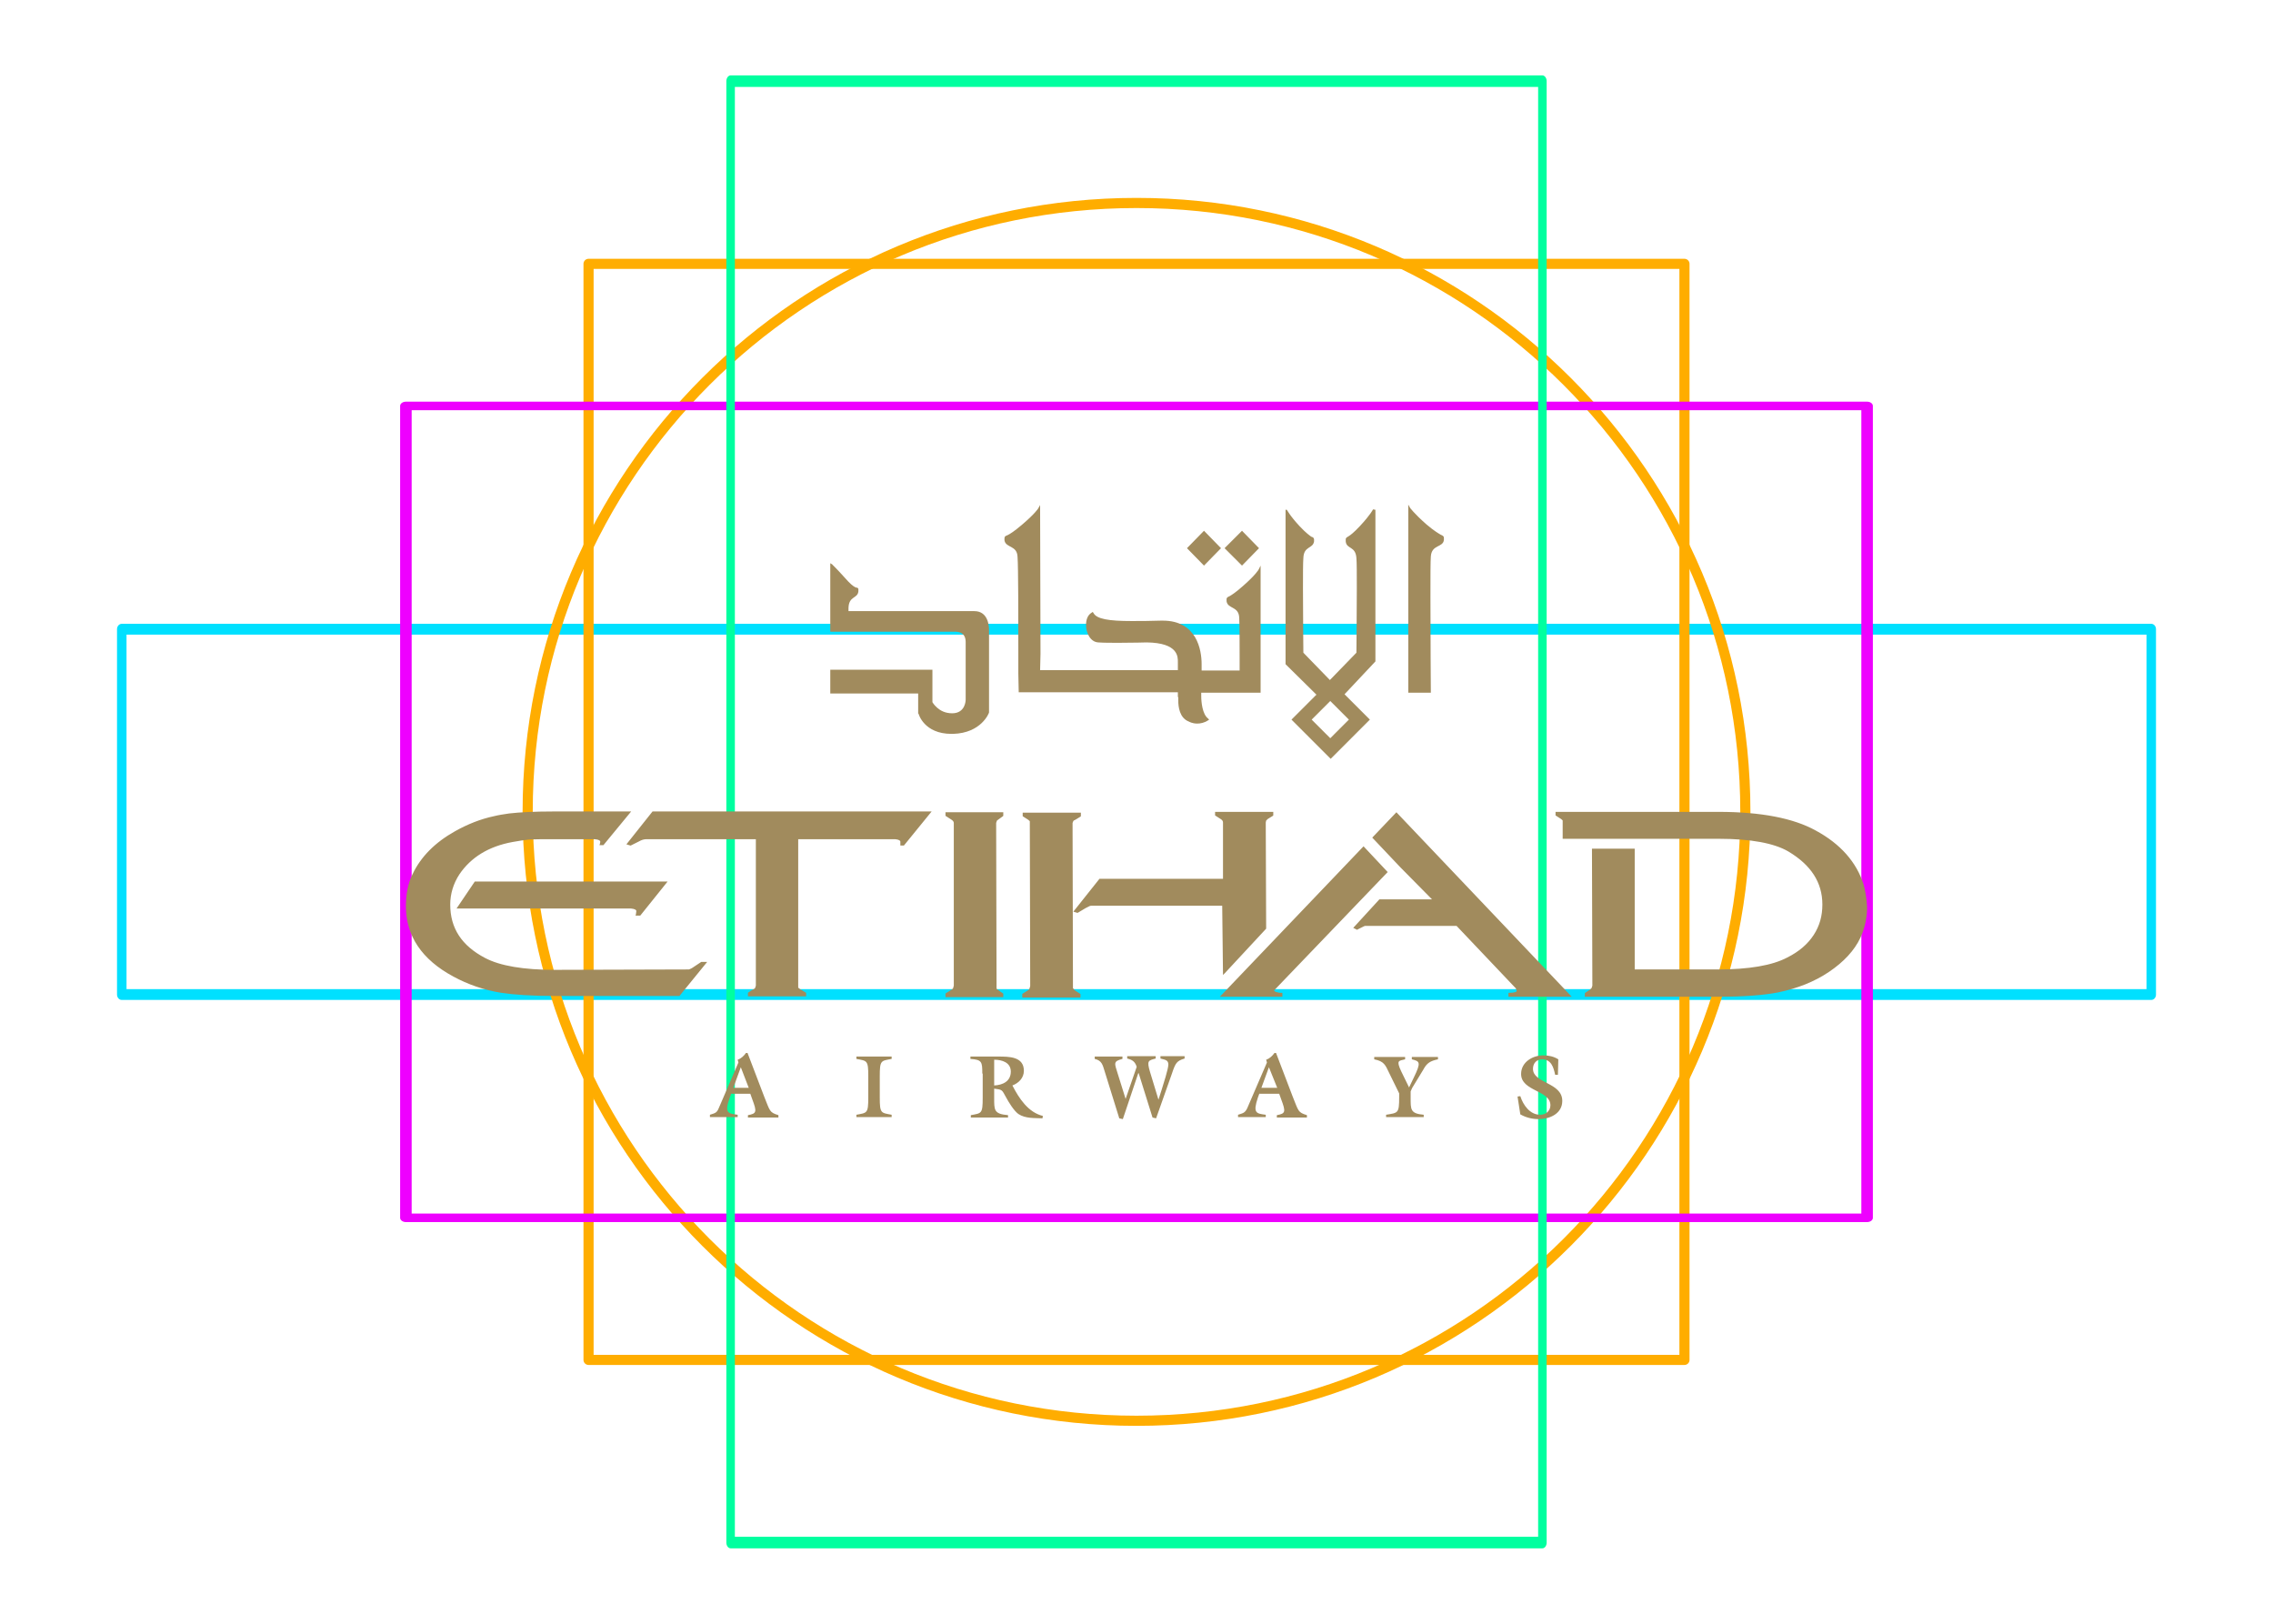
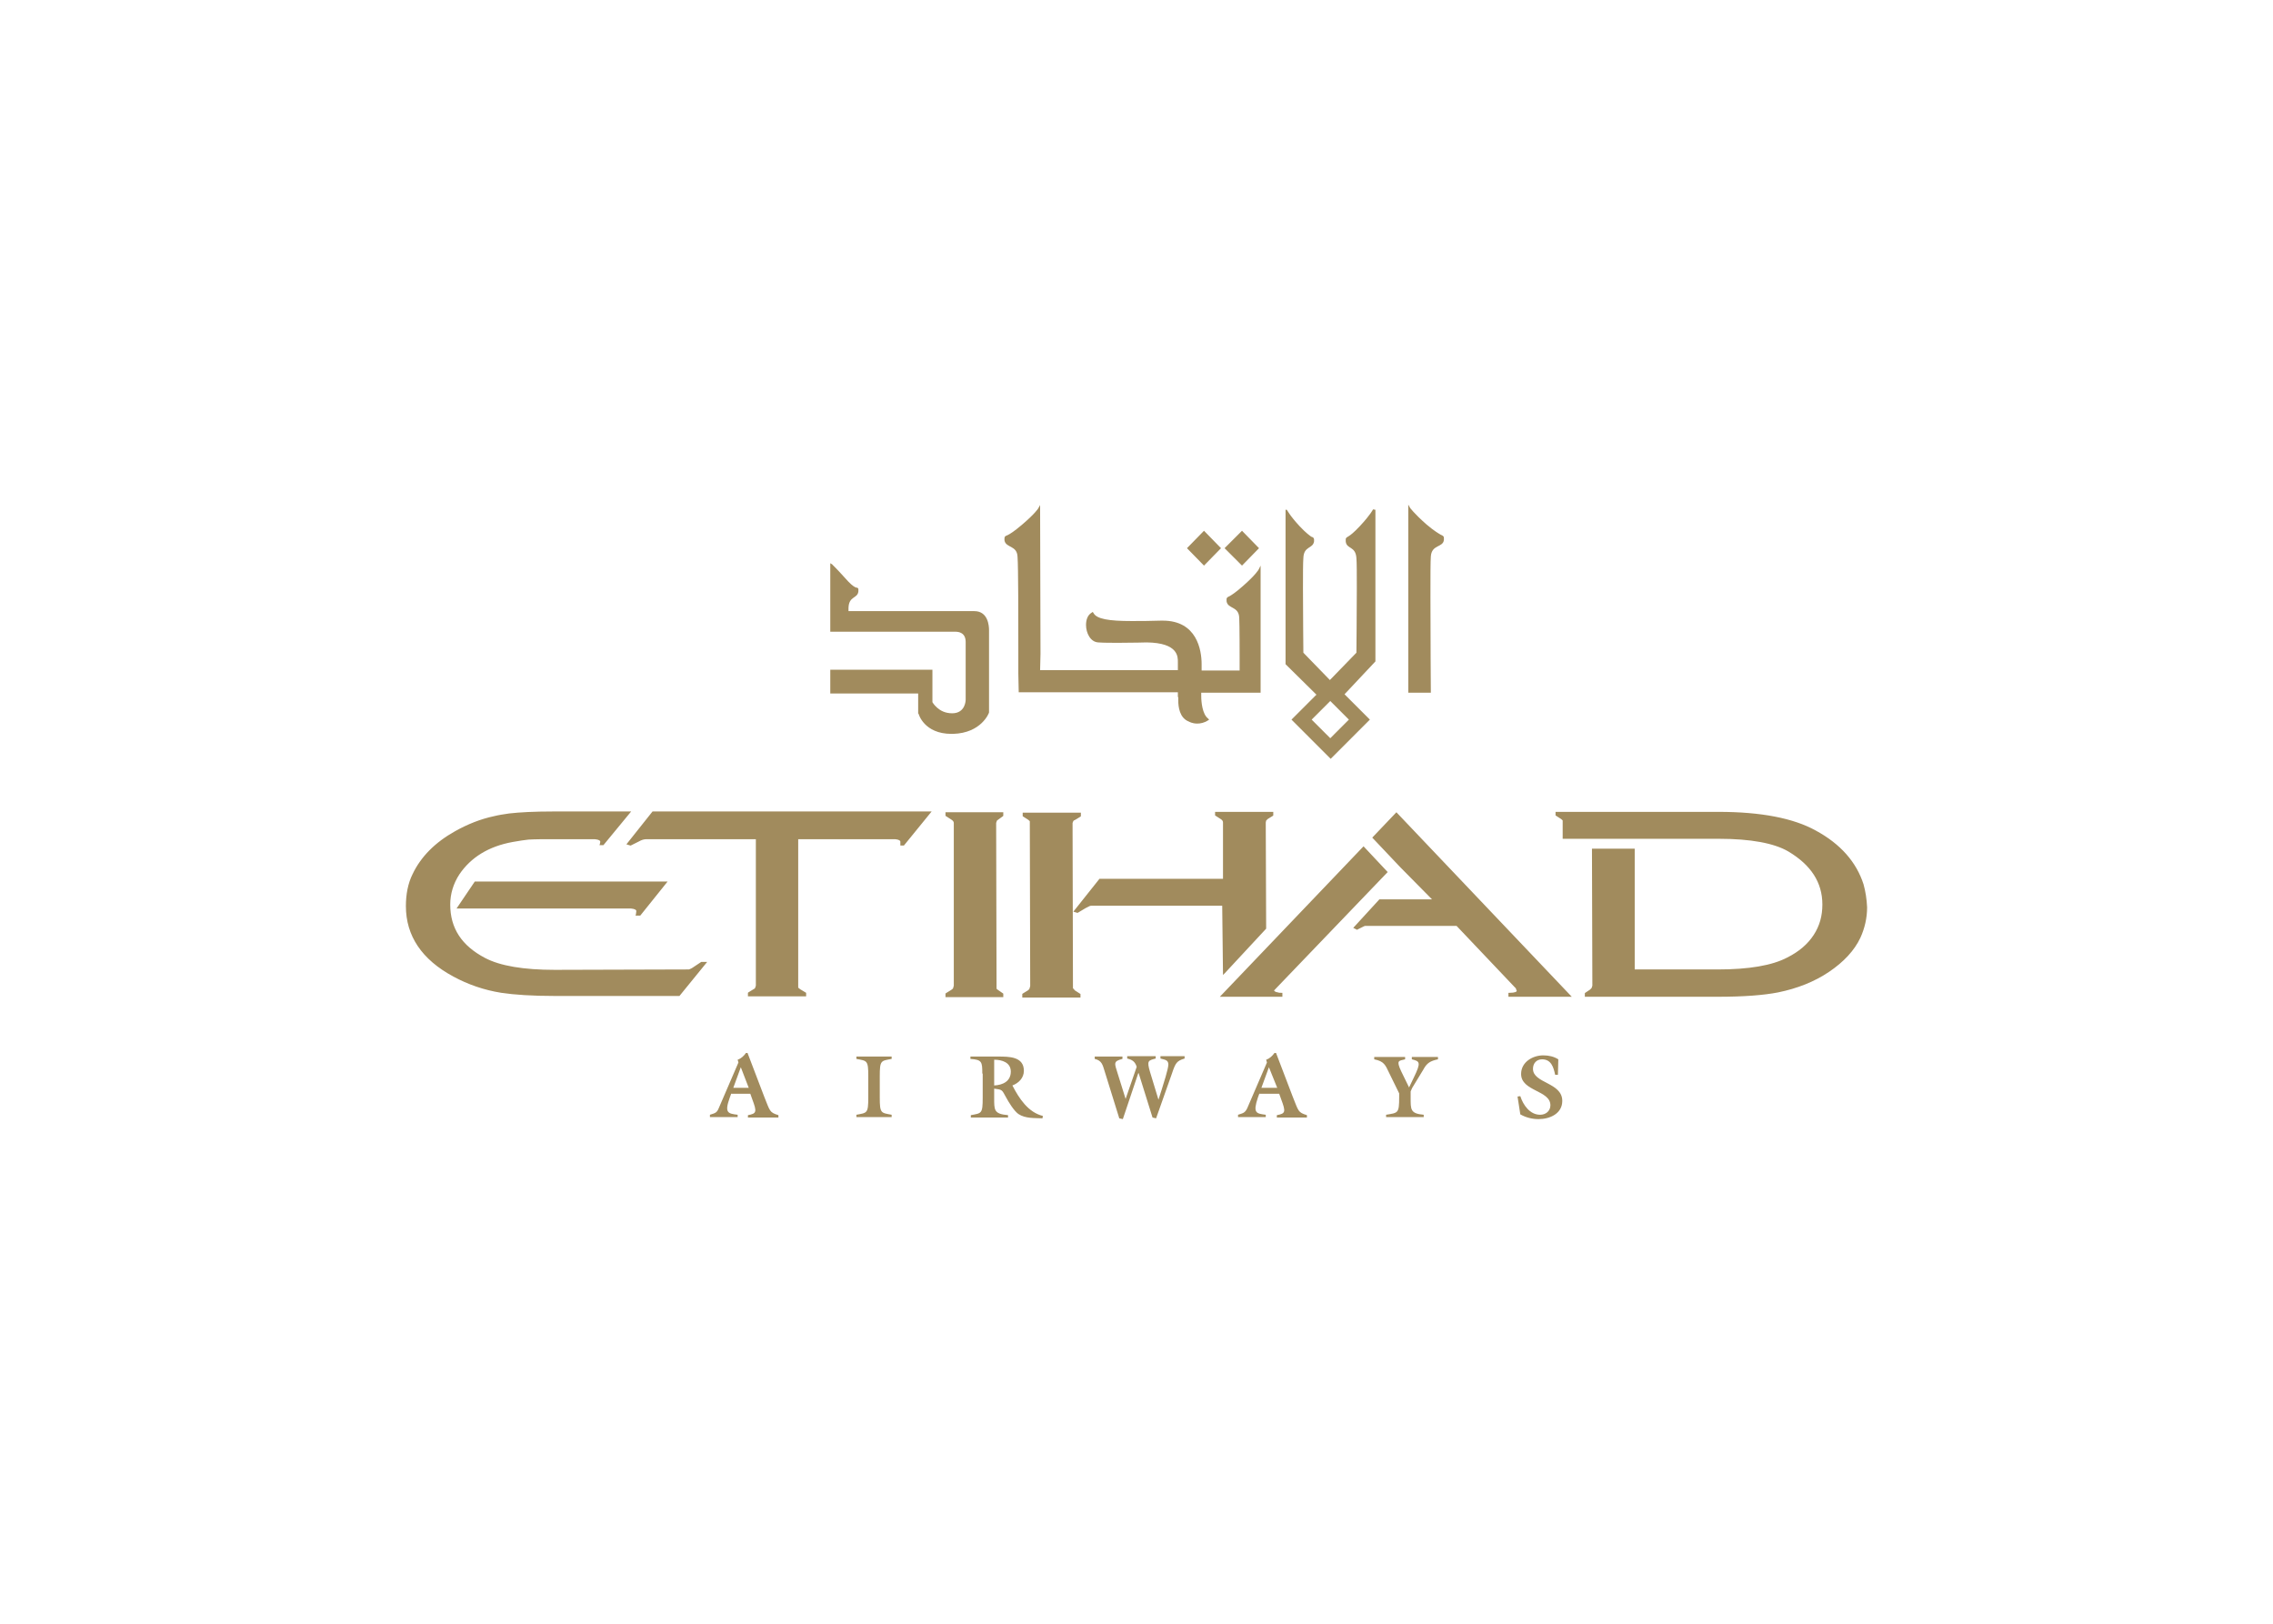
- <svg xmlns="http://www.w3.org/2000/svg" clip-rule="evenodd" fill-rule="evenodd" stroke-linecap="round" stroke-linejoin="round" stroke-miterlimit="1.5" viewBox="0 0 560 400">
-   <g fill="none">
-     <path d="m47.619 137.859h478.532v75.798h-478.532z" stroke="#00e0ff" stroke-width="2.24" transform="matrix(1.044866 0 0 1.187362 -19.75522 -8.688348)" />
-     <path d="m145.001 65h270.001v270.001h-270.001z" stroke="#ffad00" stroke-width="2.495" />
-     <circle cx="280.002" cy="200.001" r="150.001" stroke="#ffad00" stroke-width="2.499" />
-     <path d="m107.614 112.483h222.908v167.787h-222.908z" stroke="#e0f" stroke-width="1.76" transform="matrix(1.615016 0 0 1.191993 -73.79796 -34.07798)" />
-     <path d="m107.614 112.483h222.908v167.787h-222.908z" stroke="#00ff9f" stroke-width="1.76" transform="matrix(0 1.615016 -1.191993 0 514.08 -153.7983)" />
-   </g>
-   <g fill="#a18b5d" fill-rule="nonzero" transform="matrix(.975345 0 0 .975345 84.5895 59.2577)">
-     <path d="m71.5 152.5 1 .3h.1l2-1c.7-.4 1.3-.6 2-.6h27.6v37l-.2.6c-.1.1-.3.3-.4.3l-1.3.8-.1.1v.9h14.7v-.9l-1.5-.9-.5-.4v-.5-37h24.5c1 .1 1.3.4 1.3.6v1h.9l7-8.6h-70.5zm2.4 17.7-.1.3h1.2l6.9-8.6h-48.7l-4.6 6.8h44c1.1.1 1.4.4 1.4.6v.1zm14.4 13.4c-.4.3-.8.4-1 .5l-33.9.1c-7.9 0-13.8-1-17.6-3-5.9-3.1-8.8-7.5-8.8-13.5 0-2.7.8-5.3 2.3-7.6 2.9-4.3 7.4-7.1 13.5-8.2 1.7-.3 3-.5 4-.6 1.8-.1 3.9-.1 6.2-.1h10.5c1.1.1 1.4.4 1.4.6v.1l-.1.5-.1.3h1l7-8.5h-19.7c-4.8 0-8.5.2-11.1.5-1.4.2-2.7.4-3.9.7-3.3.7-6.6 2-9.8 3.8-5 2.8-8.6 6.4-10.7 10.8-1.2 2.4-1.7 5.2-1.7 8.1 0 7.5 4 13.5 12 17.8 3.7 2 7.7 3.4 12.1 4.1 3.3.5 7.9.8 13.6.8h31.4l7-8.6h-1.5zm63.8-38.3 1.4.9c.5.3.7.6.7.9v41.1l-.2.7c-.1.1-.3.3-.5.4l-1.3.8-.1.1v.9h14.6v-.9l-1.3-.9c-.3-.2-.4-.3-.4-.4l-.1-41.8.2-.6.4-.3 1.1-.8.1-.1v-.9h-14.6zm107.8 5.5 7.1 7.5 8 8.1h-13.3l-6.6 7.2.8.4.1.1 1.6-.8c.2-.1.4-.2.5-.2h23.1l14.8 15.6c.1.1.2.1.2.3l.2.5c0 .2-.4.5-1.8.5h-.3v1h16l-44.3-46.6zm124.1 11.8-.3.1.3-.1c-1.8-5.6-5.8-10.2-12.1-13.6-5.6-3.1-13.8-4.7-24.5-4.7h-41.2v.9l1.4.9c.2.2.4.3.4.4v4.6h39.4c8.1 0 14 1.1 17.6 3.2 5.7 3.4 8.6 7.8 8.6 13.4 0 2.9-.7 5.4-2.2 7.7s-3.7 4.2-6.7 5.7c-3.8 2-9.7 3-17.5 3h-21v-30.5h-10.8l.1 34.6-.2.6c-.1.1-.2.2-.4.4l-1.2.8-.1.1v.9h33.6c6.6 0 11.6-.4 15.2-1.1 4.9-1 9.2-2.7 12.9-5.2s6.4-5.4 7.9-8.6c1.1-2.4 1.7-5 1.7-7.7-.1-2.1-.4-4-.9-5.8m-147.9 27.3c-.7-.1-.9-.3-1-.5l28.7-29.9-6.1-6.5-36.3 38h15.8v-1h-.2c-.4 0-.7 0-.9-.1m-13.9-4.4.5-.5 10.4-11.2-.1-26.8.1-.5.4-.4 1.3-.8.1-.1v-.9h-14.7v.9l1.4.9c.5.3.6.6.6.9v14.2h-31.2l-6.6 8.3 1 .3h.1l2-1.2c.4-.2.8-.4 1-.5s.5-.1.9-.1h32.6zm-37.9 3.3-.1-41.7.2-.5c.1-.1.2-.2.5-.3l1.3-.8.1-.1v-.9h-14.7v.9l1.4.9c.2.2.4.3.4.4l.1 41.6-.2.7c-.1.1-.2.3-.4.4l-1.3.8-.1.1v.9h14.7v-.9l-1.4-.9c-.3-.4-.5-.5-.5-.6m55.2-67.8 9.9 9.9 9.9-9.9-6.4-6.4 7.8-8.3v-38.3l-.6-.1s-.6 1.3-3.3 4.2c-1.6 1.7-2.4 2.3-2.9 2.6-.3.2-.7.3-.7.8v.5c.2 2 2.5 1.1 2.7 4.2.1 1.1.1 4.1.1 7.7 0 6.6-.1 15.1-.1 16.2l-6.7 6.9-6.7-6.9c0-1.1-.1-9.6-.1-16.2 0-3.6 0-6.6.1-7.7.1-3.1 2.4-2.3 2.7-4.2v-.5c0-.4-.3-.6-.7-.7-.4-.3-1.3-.9-2.9-2.6-2.7-2.9-3.2-4.2-3.3-4.2h-.3v39l7.8 7.7zm14.5 0-4.7 4.7-4.7-4.7 4.7-4.7zm20.7-7.1s-.1-13.7-.1-23.8c0-5 0-9.2.1-10.3.2-3.1 3.1-2.2 3.3-4.2v-.5c0-.5-.4-.6-.8-.8-.5-.3-1.6-.9-3.6-2.6-3.3-2.9-4.1-4.2-4.1-4.1l-.5-.9v47.5h5.7zm-129.4 5.6c0 .1 1.4 5.1 8.3 5.1h.4c7.2-.2 9.1-5.3 9.1-5.4v-20.6-.2c0-1-.2-4.8-3.7-4.8h-31.8v-.8c.1-3.1 2.3-2.3 2.5-4.2v-.5c0-.1 0-.1-.1-.3-.5-.3-.3 0-.8-.3-.4-.2-1.2-.8-2.5-2.3-2.6-2.9-3.2-3.3-3.2-3.4l-.5-.3v17.3h31.6c.8 0 2.6.2 2.6 2.6v14.6s0 3.4-3.4 3.4c-1.8 0-3-.7-3.8-1.4s-1.2-1.4-1.2-1.4v-8.2h-25.8v6h22.2v5.1zm65.6-4.2v.9c0 1.5.3 4.4 2.7 5.3 0 0 .8.5 2.1.5.8 0 1.8-.2 2.7-.8l.3-.2-.3-.3c-1.4-1.1-1.7-4.1-1.7-5.7v-.8h15v-7.2-8.5-16.4l-.5 1s-.7 1.3-3.9 4.1c-1.9 1.7-2.9 2.3-3.4 2.6-.4.2-.8.3-.8.8v.5c.3 2 3.1 1.2 3.2 4.2.1 1.5.1 10.1.1 10.1v3.2h-9.6v-1.6c0-3.6-1.2-11-9.8-11h-.5c-2.8.1-5.3.1-7.4.1-5.7 0-8.8-.5-9.6-2l-.2-.3-.3.2c-1 .6-1.4 1.8-1.4 3.1 0 2 1.1 4.3 3.1 4.4 1.3.1 3.3.1 5.2.1 3.5 0 7-.1 7-.1 8.1.1 7.9 3.7 7.9 5v2h-34.8l.1-4.1-.1-37.6-.5.9s-.8 1.3-4.1 4.1c-2 1.7-3 2.3-3.6 2.6-.5.2-.8.3-.8.8v.5c.3 2 3.2 1.2 3.3 4.2.2 2.3.2 16.1.2 24v5.5l.1 4.7h40.2v1.2zm20.4-37.6-.2-.2-4.1-4.2-4.4 4.4 4.4 4.4zm-9.6 0-.2-.2-4.1-4.2-4.3 4.4 4.3 4.4z" />
-     <path d="m98 215.4-.4 1.1c-1.4 3.9-.4 4 2 4.3v.6h-7v-.6c1.2-.4 1.7-.4 2.2-1.6l5-11.6-.2-.7c.9-.3 1.6-1 2.1-1.7h.4l4.2 11c1.5 3.7 1.3 4 3.6 4.7v.6h-7.7v-.6c2.2-.4 2.3-.8 1.1-4l-.5-1.4h-4.8zm4.4-1.4-2-5.2-1.9 5.2z" />
-     <path d="m135.5 216.4c0 4.1.3 3.9 3 4.4v.6h-8.9v-.6c2.7-.5 3-.3 3-4.4v-5.3c0-4.1-.3-3.9-3-4.4v-.6h8.9v.6c-2.7.5-3 .3-3 4.4z" />
-     <path d="m161.4 210.4c0-3-.1-3.5-3-3.7v-.6h7c2.8 0 6.5 0 6.5 3.6 0 1.8-1.3 3.1-2.9 3.7 1.7 3.3 4 6.8 7.7 7.7l-.1.6c-2-.1-4.3.1-6.1-1.1-1.1-.8-2.4-2.9-3.1-4.2-1.1-2-.9-1.9-3-2.2v2.3c0 3.1-.1 4.1 3.5 4.4v.6h-9.4v-.6c2.7-.5 3-.3 3-4.4v-6.1zm3 3c2.1-.1 4.2-1 4.2-3.5 0-2.3-2.2-3-4.2-3z" />
-     <path d="m196.9 221.9-.9-.2-3.7-11.9c-.5-1.6-.7-2.7-2.5-3.1v-.6h7v.6c-2.4.6-2 1.1-1.2 3.7l2 6.4 2.8-8.1c-.4-1.3-1.1-1.8-2.4-2.1v-.6h7.2v.6c-1.9.5-2.3.5-1.4 3.5l2.1 6.9.8-2.5c.4-1.3 1.7-5.3 1.7-6.4 0-1.2-1-1.2-2-1.5v-.6h6.1v.6c-2 .6-2.3 1.1-3.2 3.8l-4 11.3-.9-.2-3.5-11.2h-.1z" />
-     <path d="m231.4 215.4-.4 1.1c-1.3 3.9-.4 4 2 4.3v.6h-7v-.6c1.2-.4 1.7-.4 2.3-1.6l5-11.6-.2-.7c.9-.3 1.6-1 2.1-1.7h.4l4.2 11c1.5 3.7 1.3 4 3.6 4.7v.6h-7.6v-.6c2.2-.4 2.3-.8 1.1-4l-.5-1.4h-5zm4.5-1.4-2.1-5.2-1.9 5.2z" />
-     <path d="m269.6 216.4c0 3.1-.1 4.1 3.3 4.4v.6h-9.5v-.6c3-.5 3.3-.3 3.3-4.4v-1l-2.5-5.1c-1-2.1-1.3-3-3.8-3.5v-.6h7.8v.6c-1.6.4-2.3.2-1 3l2 4.1 1.2-2.5c1.9-3.9 1.5-4.1-.5-4.6v-.6h6.6v.6c-1.9.4-2.8.9-3.7 2.6l-2.8 4.6-.4.9z" />
-     <path d="m306.8 210.7h-.7c-.4-1.9-1-3.9-3.3-3.9-1.4 0-2.3 1-2.3 2.4 0 3.7 7.4 3.4 7.4 8.1 0 3.2-3.1 4.6-6 4.6-1.6 0-3.2-.4-4.6-1.2l-.7-4.5.7-.1c.7 2.2 2.4 4.7 5 4.7 1.5 0 2.6-1 2.6-2.4 0-3.8-7.4-3.5-7.4-7.9 0-3 2.9-4.7 5.6-4.7 1.4 0 2.7.3 3.8 1z" />
+ <svg xmlns="http://www.w3.org/2000/svg" width="100%" height="100%" viewBox="0 0 560 400" version="1.1" xml:space="preserve" style="fill-rule:evenodd;clip-rule:evenodd;stroke-linejoin:round;stroke-miterlimit:2;">
+   <g transform="matrix(0.975345,0,0,0.975345,84.5895,59.2577)">
+     <path d="M71.5,152.5L72.5,152.8L72.6,152.8L74.6,151.8C75.3,151.4 75.9,151.2 76.6,151.2L104.2,151.2L104.2,188.2L104,188.8C103.9,188.9 103.7,189.1 103.6,189.1L102.3,189.9L102.2,190L102.2,190.9L116.9,190.9L116.9,190L115.4,189.1L114.9,188.7L114.9,151.2L139.4,151.2C140.4,151.3 140.7,151.6 140.7,151.8L140.7,152.8L141.6,152.8L148.6,144.2L78.1,144.2L71.5,152.5ZM73.9,170.2L73.8,170.5L75,170.5L81.9,161.9L33.2,161.9L28.6,168.7L72.6,168.7C73.7,168.8 74,169.1 74,169.3L74,169.4L73.9,170.2ZM88.3,183.6C87.9,183.9 87.5,184 87.3,184.1L53.4,184.2C45.5,184.2 39.6,183.2 35.8,181.2C29.9,178.1 27,173.7 27,167.7C27,165 27.8,162.4 29.3,160.1C32.2,155.8 36.7,153 42.8,151.9C44.5,151.6 45.8,151.4 46.8,151.3C48.6,151.2 50.7,151.2 53,151.2L63.5,151.2C64.6,151.3 64.9,151.6 64.9,151.8L64.9,151.9L64.8,152.4L64.7,152.7L65.7,152.7L72.7,144.2L53,144.2C48.2,144.2 44.5,144.4 41.9,144.7C40.5,144.9 39.2,145.1 38,145.4C34.7,146.1 31.4,147.4 28.2,149.2C23.2,152 19.6,155.6 17.5,160C16.3,162.4 15.8,165.2 15.8,168.1C15.8,175.6 19.8,181.6 27.8,185.9C31.5,187.9 35.5,189.3 39.9,190C43.2,190.5 47.8,190.8 53.5,190.8L84.9,190.8L91.9,182.2L90.4,182.2L88.3,183.6ZM152.1,145.3L153.5,146.2C154,146.5 154.2,146.8 154.2,147.1L154.2,188.2L154,188.9C153.9,189 153.7,189.2 153.5,189.3L152.2,190.1L152.1,190.2L152.1,191.1L166.7,191.1L166.7,190.2L165.4,189.3C165.1,189.1 165,189 165,188.9L164.9,147.1L165.1,146.5L165.5,146.2L166.6,145.4L166.7,145.3L166.7,144.4L152.1,144.4L152.1,145.3ZM259.9,150.8L267,158.3L275,166.4L261.7,166.4L255.1,173.6L255.9,174L256,174.1L257.6,173.3C257.8,173.2 258,173.1 258.1,173.1L281.2,173.1L296,188.7C296.1,188.8 296.2,188.8 296.2,189L296.4,189.5C296.4,189.7 296,190 294.6,190L294.3,190L294.3,191L310.3,191L266,144.4L259.9,150.8ZM384,162.6L383.7,162.7L384,162.6C382.2,157 378.2,152.4 371.9,149C366.3,145.9 358.1,144.3 347.4,144.3L306.2,144.3L306.2,145.2L307.6,146.1C307.8,146.3 308,146.4 308,146.5L308,151.1L347.4,151.1C355.5,151.1 361.4,152.2 365,154.3C370.7,157.7 373.6,162.1 373.6,167.7C373.6,170.6 372.9,173.1 371.4,175.4C369.9,177.7 367.7,179.6 364.7,181.1C360.9,183.1 355,184.1 347.2,184.1L326.2,184.1L326.2,153.6L315.4,153.6L315.5,188.2L315.3,188.8C315.2,188.9 315.1,189 314.9,189.2L313.7,190L313.6,190.1L313.6,191L347.2,191C353.8,191 358.8,190.6 362.4,189.9C367.3,188.9 371.6,187.2 375.3,184.7C379,182.2 381.7,179.3 383.2,176.1C384.3,173.7 384.9,171.1 384.9,168.4C384.8,166.3 384.5,164.4 384,162.6M236.1,189.9C235.4,189.8 235.2,189.6 235.1,189.4L263.8,159.5L257.7,153L221.4,191L237.2,191L237.2,190L237,190C236.6,190 236.3,190 236.1,189.9M222.2,185.5L222.7,185L233.1,173.8L233,147L233.1,146.5L233.5,146.1L234.8,145.3L234.9,145.2L234.9,144.3L220.2,144.3L220.2,145.2L221.6,146.1C222.1,146.4 222.2,146.7 222.2,147L222.2,161.2L191,161.2L184.4,169.5L185.4,169.8L185.5,169.8L187.5,168.6C187.9,168.4 188.3,168.2 188.5,168.1C188.7,168 189,168 189.4,168L222,168L222.2,185.5ZM184.3,188.8L184.2,147.1L184.4,146.6C184.5,146.5 184.6,146.4 184.9,146.3L186.2,145.5L186.3,145.4L186.3,144.5L171.6,144.5L171.6,145.4L173,146.3C173.2,146.5 173.4,146.6 173.4,146.7L173.5,188.3L173.3,189C173.2,189.1 173.1,189.3 172.9,189.4L171.6,190.2L171.5,190.3L171.5,191.2L186.2,191.2L186.2,190.3L184.8,189.4C184.5,189 184.3,188.9 184.3,188.8M239.5,121L249.4,130.9L259.3,121L252.9,114.6L260.7,106.3L260.7,68L260.1,67.9C260.1,67.9 259.5,69.2 256.8,72.1C255.2,73.8 254.4,74.4 253.9,74.7C253.6,74.9 253.2,75 253.2,75.5L253.2,76C253.4,78 255.7,77.1 255.9,80.2C256,81.3 256,84.3 256,87.9C256,94.5 255.9,103 255.9,104.1L249.2,111L242.5,104.1C242.5,103 242.4,94.5 242.4,87.9C242.4,84.3 242.4,81.3 242.5,80.2C242.6,77.1 244.9,77.9 245.2,76L245.2,75.5C245.2,75.1 244.9,74.9 244.5,74.8C244.1,74.5 243.2,73.9 241.6,72.2C238.9,69.3 238.4,68 238.3,68L238,68L238,107L245.8,114.7L239.5,121ZM254,121L249.3,125.7L244.6,121L249.3,116.3L254,121ZM274.7,113.9C274.7,113.9 274.6,100.2 274.6,90.1C274.6,85.1 274.6,80.9 274.7,79.8C274.9,76.7 277.8,77.6 278,75.6L278,75.1C278,74.6 277.6,74.5 277.2,74.3C276.7,74 275.6,73.4 273.6,71.7C270.3,68.8 269.5,67.5 269.5,67.6L269,66.7L269,114.2L274.7,114.2L274.7,113.9ZM145.3,119.5C145.3,119.6 146.7,124.6 153.6,124.6L154,124.6C161.2,124.4 163.1,119.3 163.1,119.2L163.1,98.4C163.1,97.4 162.9,93.6 159.4,93.6L127.6,93.6L127.6,92.8C127.7,89.7 129.9,90.5 130.1,88.6L130.1,88.1C130.1,88 130.1,88 130,87.8C129.5,87.5 129.7,87.8 129.2,87.5C128.8,87.3 128,86.7 126.7,85.2C124.1,82.3 123.5,81.9 123.5,81.8L123,81.5L123,98.8L154.6,98.8C155.4,98.8 157.2,99 157.2,101.4L157.2,116C157.2,116 157.2,119.4 153.8,119.4C152,119.4 150.8,118.7 150,118C149.2,117.3 148.8,116.6 148.8,116.6L148.8,108.4L123,108.4L123,114.4L145.2,114.4L145.2,119.5L145.3,119.5ZM210.9,115.3L210.9,116.2C210.9,117.7 211.2,120.6 213.6,121.5C213.6,121.5 214.4,122 215.7,122C216.5,122 217.5,121.8 218.4,121.2L218.7,121L218.4,120.7C217,119.6 216.7,116.6 216.7,115L216.7,114.2L231.7,114.2L231.7,82.1L231.2,83.1C231.2,83.1 230.5,84.4 227.3,87.2C225.4,88.9 224.4,89.5 223.9,89.8C223.5,90 223.1,90.1 223.1,90.6L223.1,91.1C223.4,93.1 226.2,92.3 226.3,95.3C226.4,96.8 226.4,105.4 226.4,105.4L226.4,108.6L216.8,108.6L216.8,107C216.8,103.4 215.6,96 207,96L206.5,96C203.7,96.1 201.2,96.1 199.1,96.1C193.4,96.1 190.3,95.6 189.5,94.1L189.3,93.8L189,94C188,94.6 187.6,95.8 187.6,97.1C187.6,99.1 188.7,101.4 190.7,101.5C192,101.6 194,101.6 195.9,101.6C199.4,101.6 202.9,101.5 202.9,101.5C211,101.6 210.8,105.2 210.8,106.5L210.8,108.5L176,108.5L176.1,104.4L176,66.8L175.5,67.7C175.5,67.7 174.7,69 171.4,71.8C169.4,73.5 168.4,74.1 167.8,74.4C167.3,74.6 167,74.7 167,75.2L167,75.7C167.3,77.7 170.2,76.9 170.3,79.9C170.5,82.2 170.5,96 170.5,103.9L170.5,109.4L170.6,114.1L210.8,114.1L210.8,115.3L210.9,115.3ZM231.3,77.7L231.1,77.5L227,73.3L222.6,77.7L227,82.1L231.3,77.7ZM221.7,77.7L221.5,77.5L217.4,73.3L213.1,77.7L217.4,82.1L221.7,77.7Z" style="fill:rgb(161,139,93);fill-rule:nonzero;" />
+     <path d="M98,215.4L97.6,216.5C96.2,220.4 97.2,220.5 99.6,220.8L99.6,221.4L92.6,221.4L92.6,220.8C93.8,220.4 94.3,220.4 94.8,219.2L99.8,207.6L99.6,206.9C100.5,206.6 101.2,205.9 101.7,205.2L102.1,205.2L106.3,216.2C107.8,219.9 107.6,220.2 109.9,220.9L109.9,221.5L102.2,221.5L102.2,220.9C104.4,220.5 104.5,220.1 103.3,216.9L102.8,215.5L98,215.5L98,215.4ZM102.4,214L100.4,208.8L98.5,214L102.4,214Z" style="fill:rgb(161,139,93);fill-rule:nonzero;" />
+     <path d="M135.5,216.4C135.5,220.5 135.8,220.3 138.5,220.8L138.5,221.4L129.6,221.4L129.6,220.8C132.3,220.3 132.6,220.5 132.6,216.4L132.6,211.1C132.6,207 132.3,207.2 129.6,206.7L129.6,206.1L138.5,206.1L138.5,206.7C135.8,207.2 135.5,207 135.5,211.1L135.5,216.4Z" style="fill:rgb(161,139,93);fill-rule:nonzero;" />
+     <path d="M161.4,210.4C161.4,207.4 161.3,206.9 158.4,206.7L158.4,206.1L165.4,206.1C168.2,206.1 171.9,206.1 171.9,209.7C171.9,211.5 170.6,212.8 169,213.4C170.7,216.7 173,220.2 176.7,221.1L176.6,221.7C174.6,221.6 172.3,221.8 170.5,220.6C169.4,219.8 168.1,217.7 167.4,216.4C166.3,214.4 166.5,214.5 164.4,214.2L164.4,216.5C164.4,219.6 164.3,220.6 167.9,220.9L167.9,221.5L158.5,221.5L158.5,220.9C161.2,220.4 161.5,220.6 161.5,216.5L161.5,210.4L161.4,210.4ZM164.4,213.4C166.5,213.3 168.6,212.4 168.6,209.9C168.6,207.6 166.4,206.9 164.4,206.9L164.4,213.4Z" style="fill:rgb(161,139,93);fill-rule:nonzero;" />
+     <path d="M196.9,221.9L196,221.7L192.3,209.8C191.8,208.2 191.6,207.1 189.8,206.7L189.8,206.1L196.8,206.1L196.8,206.7C194.4,207.3 194.8,207.8 195.6,210.4L197.6,216.8L200.4,208.7C200,207.4 199.3,206.9 198,206.6L198,206L205.2,206L205.2,206.6C203.3,207.1 202.9,207.1 203.8,210.1L205.9,217L206.7,214.5C207.1,213.2 208.4,209.2 208.4,208.1C208.4,206.9 207.4,206.9 206.4,206.6L206.4,206L212.5,206L212.5,206.6C210.5,207.2 210.2,207.7 209.3,210.4L205.3,221.7L204.4,221.5L200.9,210.3L200.8,210.3L196.9,221.9Z" style="fill:rgb(161,139,93);fill-rule:nonzero;" />
+     <path d="M231.4,215.4L231,216.5C229.7,220.4 230.6,220.5 233,220.8L233,221.4L226,221.4L226,220.8C227.2,220.4 227.7,220.4 228.3,219.2L233.3,207.6L233.1,206.9C234,206.6 234.7,205.9 235.2,205.2L235.6,205.2L239.8,216.2C241.3,219.9 241.1,220.2 243.4,220.9L243.4,221.5L235.8,221.5L235.8,220.9C238,220.5 238.1,220.1 236.9,216.9L236.4,215.5L231.4,215.5L231.4,215.4ZM235.9,214L233.8,208.8L231.9,214L235.9,214Z" style="fill:rgb(161,139,93);fill-rule:nonzero;" />
+     <path d="M269.6,216.4C269.6,219.5 269.5,220.5 272.9,220.8L272.9,221.4L263.4,221.4L263.4,220.8C266.4,220.3 266.7,220.5 266.7,216.4L266.7,215.4L264.2,210.3C263.2,208.2 262.9,207.3 260.4,206.8L260.4,206.2L268.2,206.2L268.2,206.8C266.6,207.2 265.9,207 267.2,209.8L269.2,213.9L270.4,211.4C272.3,207.5 271.9,207.3 269.9,206.8L269.9,206.2L276.5,206.2L276.5,206.8C274.6,207.2 273.7,207.7 272.8,209.4L270,214L269.6,214.9L269.6,216.4Z" style="fill:rgb(161,139,93);fill-rule:nonzero;" />
+     <path d="M306.8,210.7L306.1,210.7C305.7,208.8 305.1,206.8 302.8,206.8C301.4,206.8 300.5,207.8 300.5,209.2C300.5,212.9 307.9,212.6 307.9,217.3C307.9,220.5 304.8,221.9 301.9,221.9C300.3,221.9 298.7,221.5 297.3,220.7L296.6,216.2L297.3,216.1C298,218.3 299.7,220.8 302.3,220.8C303.8,220.8 304.9,219.8 304.9,218.4C304.9,214.6 297.5,214.9 297.5,210.5C297.5,207.5 300.4,205.8 303.1,205.8C304.5,205.8 305.8,206.1 306.9,206.8L306.8,210.7Z" style="fill:rgb(161,139,93);fill-rule:nonzero;" />
  </g>
</svg>
